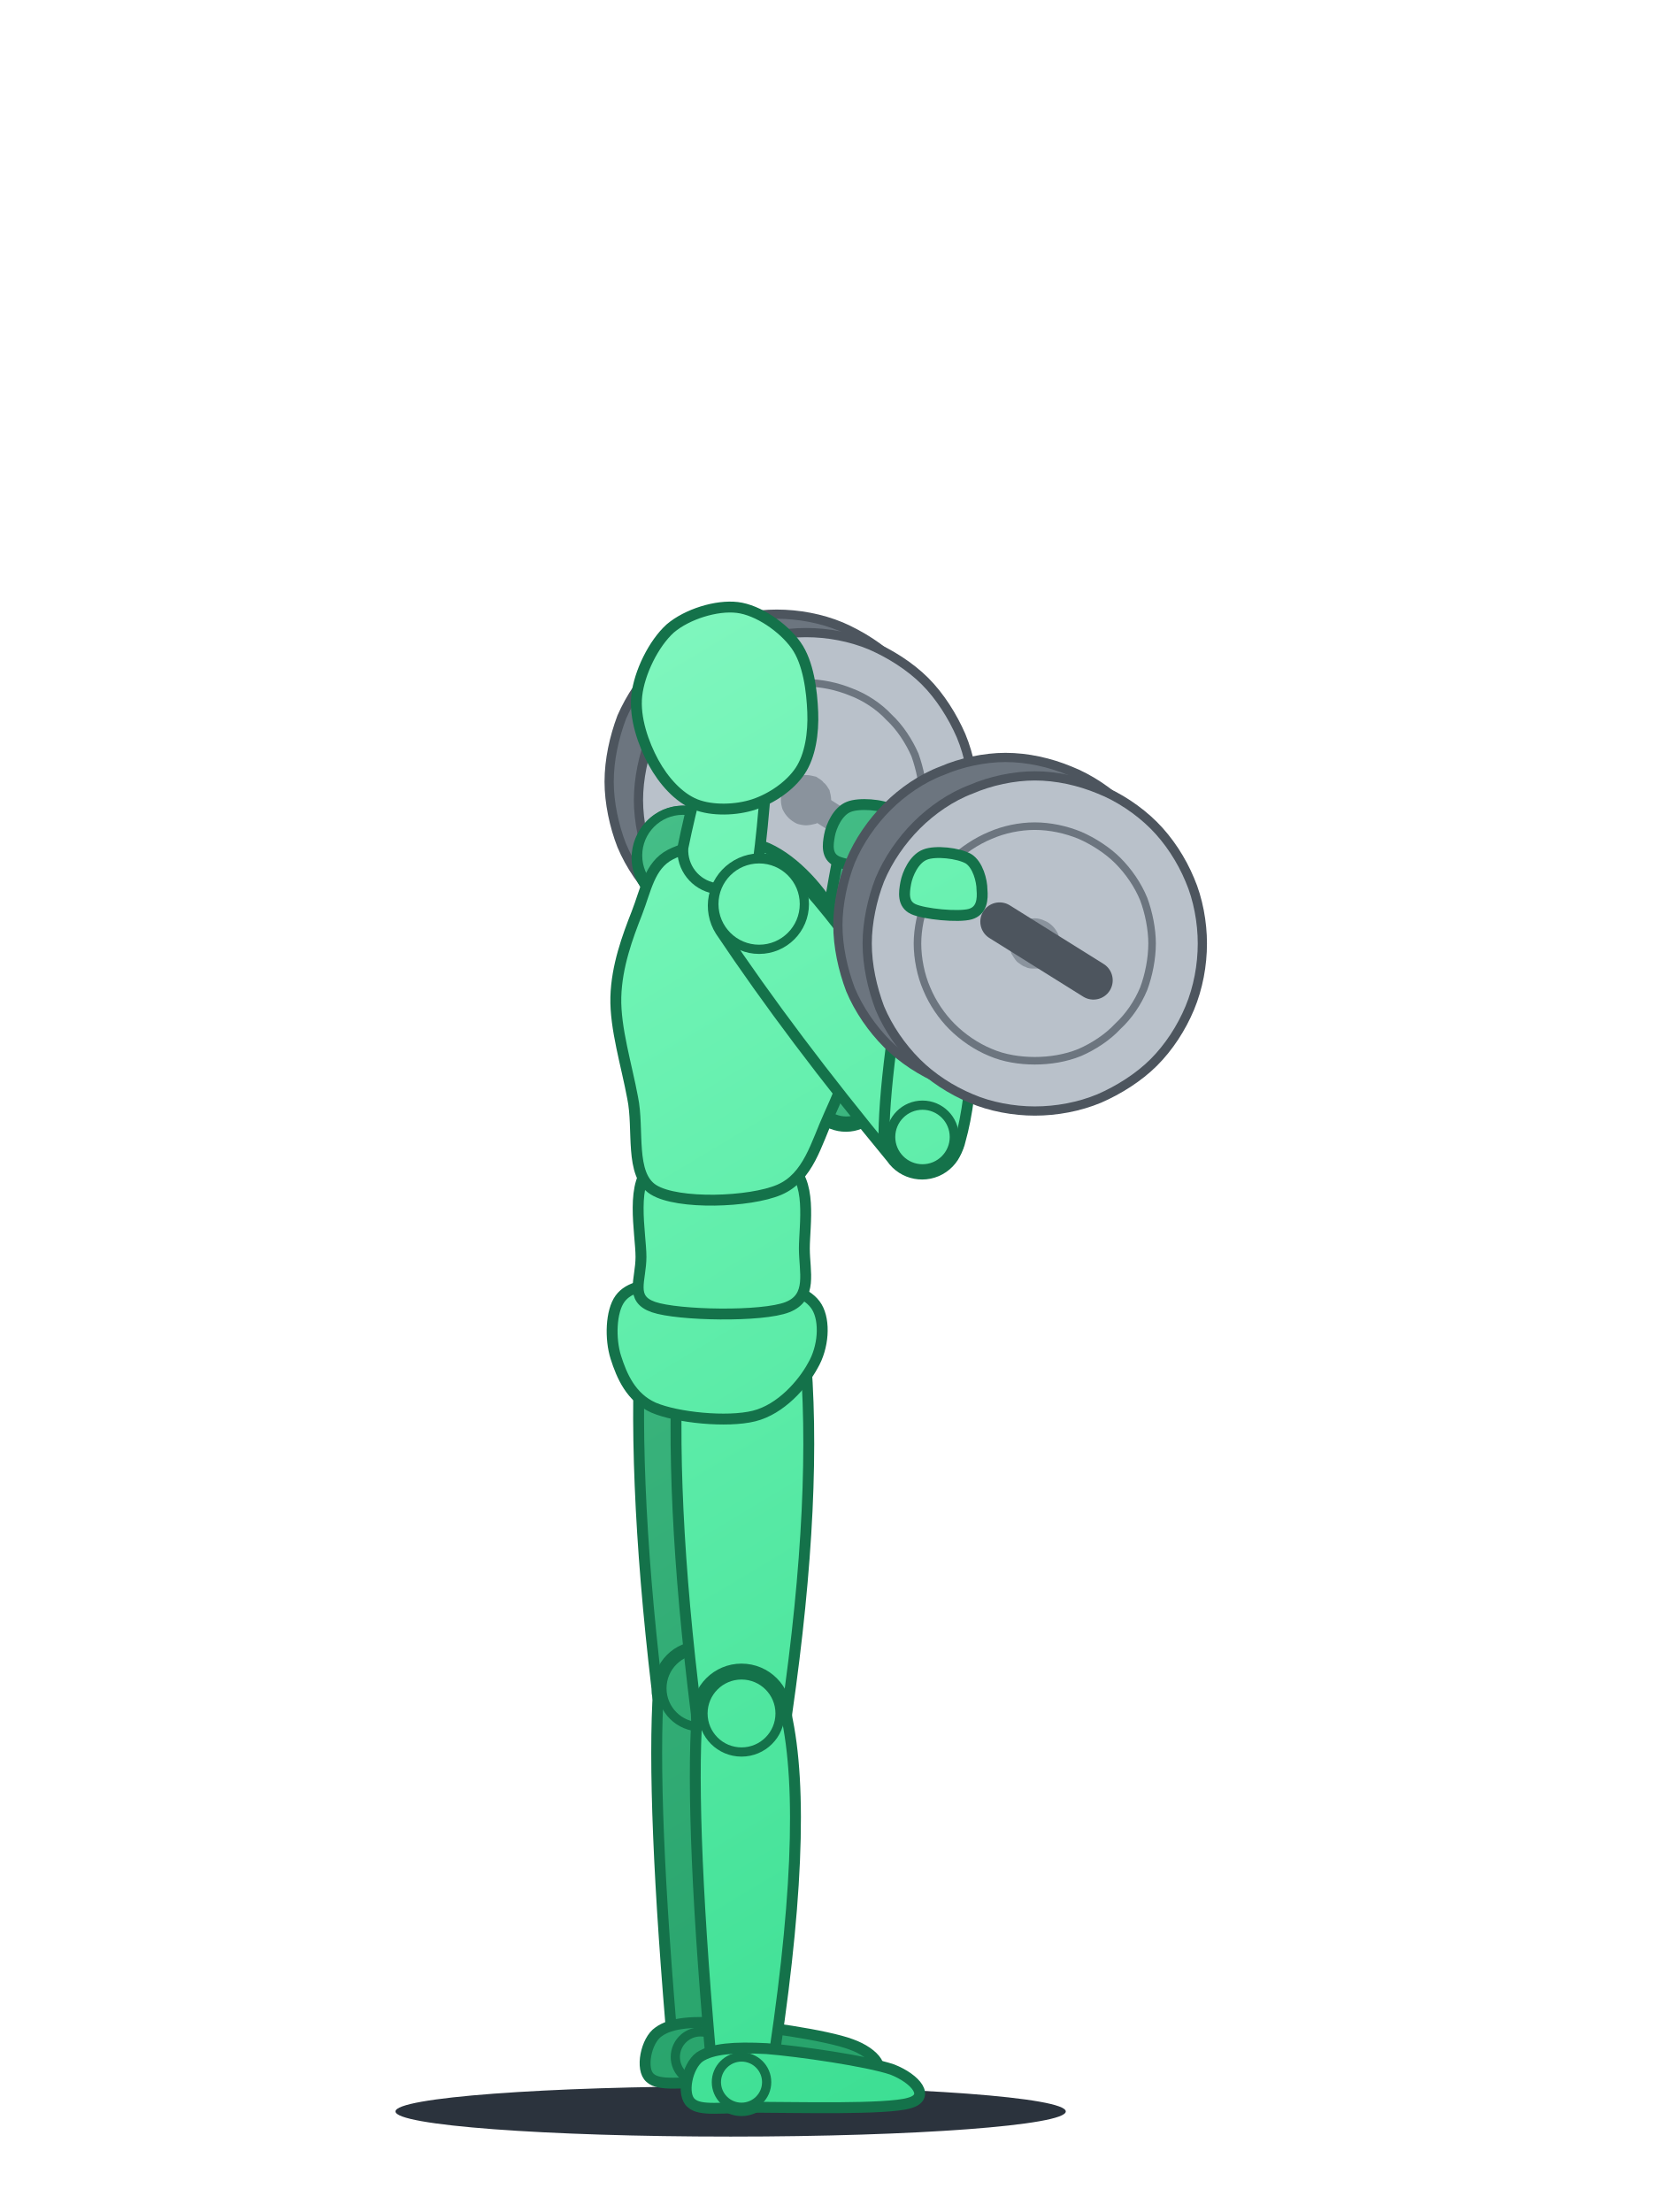
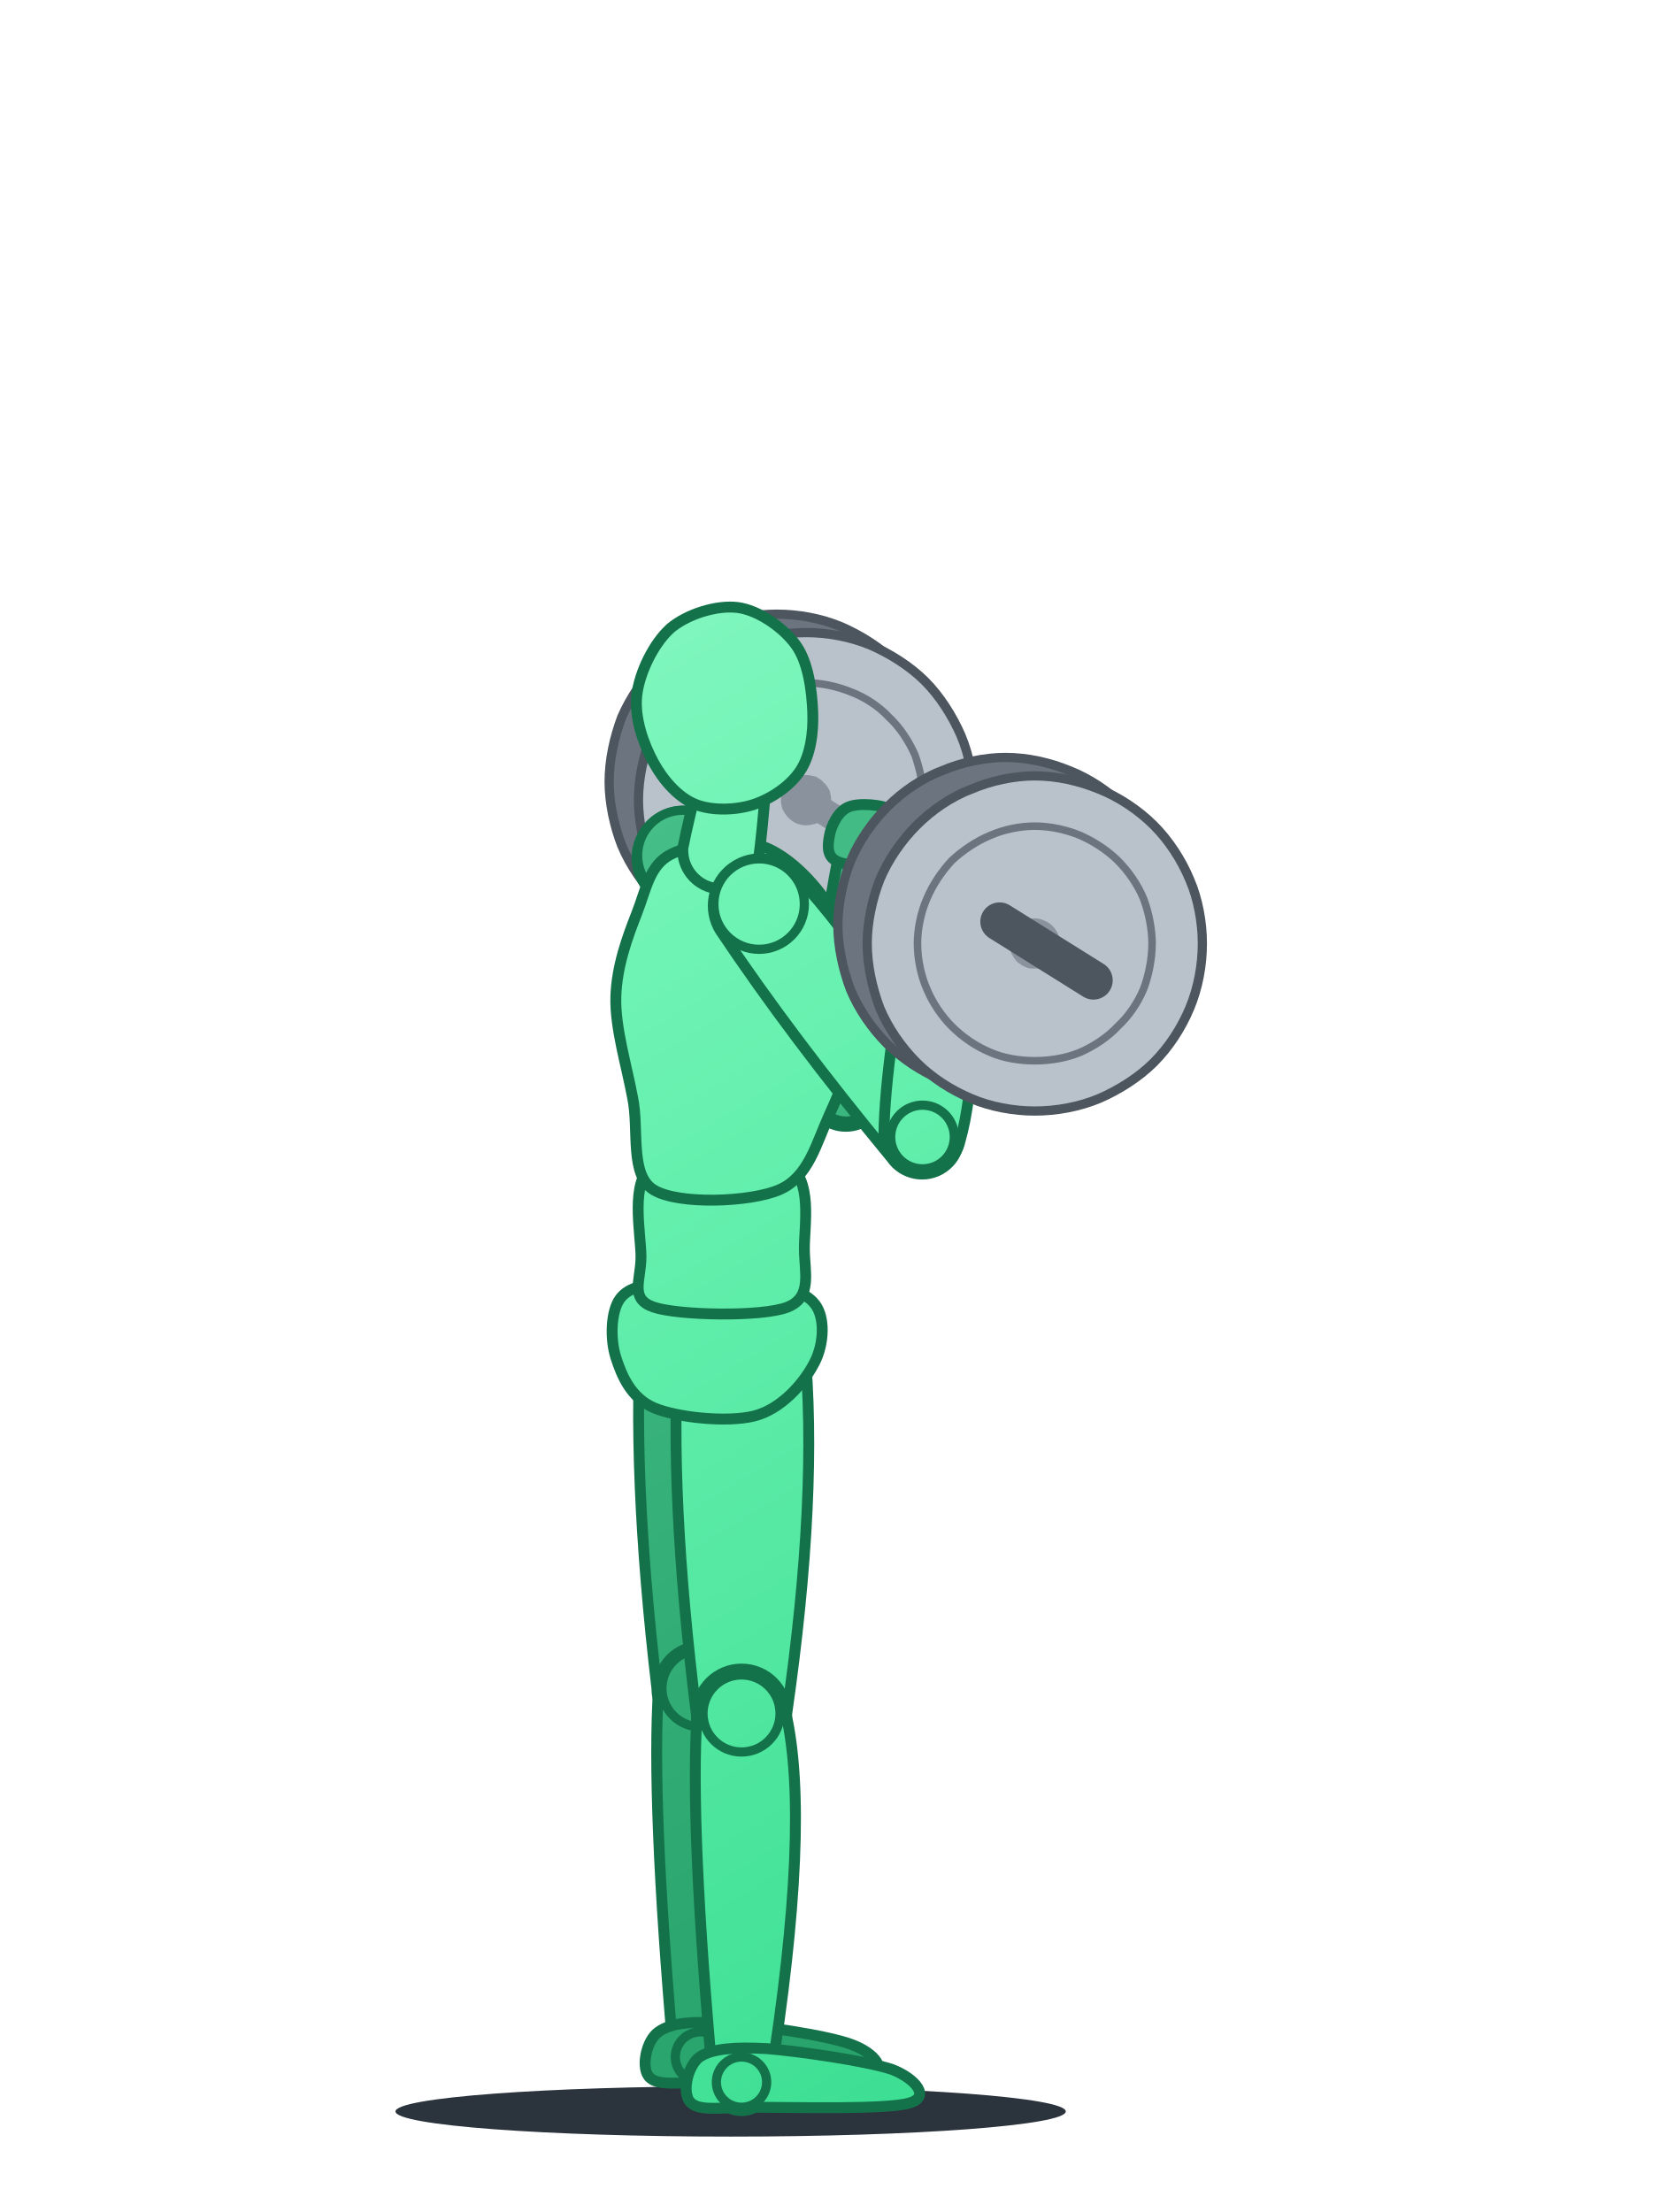
<svg xmlns="http://www.w3.org/2000/svg" class="guide-figure" viewBox="32 -27 198 264" role="img" aria-label="Barbell overhead press, Rack: Hold the bar at your upper chest and brace your stomach and glutes.">
  <defs>
    <linearGradient id="overhead-press-rack-mint" gradientUnits="userSpaceOnUse" x1="32" y1="-27" x2="190.4" y2="237">
      <stop offset="0" stop-color="#b4ffdc" />
      <stop offset="0.45" stop-color="#6ef3b4" />
      <stop offset="1" stop-color="#2fd98a" />
    </linearGradient>
    <linearGradient id="overhead-press-rack-far" gradientUnits="userSpaceOnUse" x1="32" y1="-27" x2="190.4" y2="237">
      <stop offset="0" stop-color="#5fd6a0" />
      <stop offset="1" stop-color="#1e9a62" />
    </linearGradient>
  </defs>
  <ellipse class="g-ground" cx="119.2" cy="225" rx="40" ry="3" fill="#2b333d" />
  <g class="g-barbell">
    <line x1="128.9" y1="68.9" x2="117.7" y2="61.9" stroke="#4d555e" stroke-width="4.6" stroke-linecap="round" />
    <path class="g-metal" d="M104.7 66.3 C104.7 68.8 105.3 71.6 106.2 73.9 C107.2 76.3 108.8 78.6 110.6 80.4 C112.4 82.2 114.7 83.8 117.1 84.8 C119.4 85.7 122.2 86.3 124.7 86.3 C127.3 86.3 130 85.7 132.4 84.8 C134.7 83.8 137.1 82.2 138.9 80.4 C140.7 78.6 142.2 76.3 143.2 73.9 C144.2 71.6 144.7 68.8 144.7 66.3 C144.7 63.7 144.2 61 143.2 58.6 C142.2 56.3 140.7 53.9 138.9 52.1 C137.1 50.3 134.7 48.8 132.4 47.8 C130 46.8 127.3 46.3 124.7 46.3 C122.2 46.3 119.4 46.8 117.1 47.8 C114.7 48.8 112.4 50.3 110.6 52.1 C108.8 53.9 107.2 56.3 106.2 58.6 C105.3 61 104.7 63.7 104.7 66.3 Z" fill="#6c757f" stroke="#4d555e" stroke-width="1.1" />
    <path class="g-metal" d="M108.2 68.5 C108.2 71 108.8 73.8 109.7 76.1 C110.7 78.5 112.3 80.8 114.1 82.6 C115.9 84.4 118.2 86 120.6 87 C122.9 87.9 125.7 88.5 128.2 88.5 C130.8 88.5 133.5 87.9 135.9 87 C138.2 86 140.6 84.4 142.4 82.6 C144.2 80.8 145.7 78.5 146.7 76.1 C147.7 73.8 148.2 71 148.2 68.5 C148.2 65.9 147.7 63.2 146.7 60.8 C145.7 58.5 144.2 56.1 142.4 54.3 C140.6 52.5 138.2 51 135.9 50 C133.5 49 130.8 48.5 128.2 48.5 C125.7 48.5 122.9 49 120.6 50 C118.2 51 115.9 52.5 114.1 54.3 C112.3 56.1 110.7 58.5 109.7 60.8 C108.8 63.2 108.2 65.9 108.2 68.5 Z" fill="#b9c1ca" stroke="#4d555e" stroke-width="1.1" />
    <path d="M114.2 68.5 C114.2 70.3 114.6 72.2 115.3 73.8 C116 75.5 117.1 77.1 118.3 78.4 C119.6 79.6 121.2 80.7 122.9 81.4 C124.5 82.1 126.4 82.5 128.2 82.5 C130 82.5 131.9 82.1 133.6 81.4 C135.2 80.7 136.9 79.6 138.1 78.4 C139.4 77.1 140.5 75.5 141.2 73.8 C141.8 72.2 142.2 70.3 142.2 68.5 C142.2 66.7 141.8 64.8 141.2 63.1 C140.5 61.5 139.4 59.8 138.1 58.6 C136.9 57.3 135.2 56.2 133.6 55.6 C131.9 54.9 130 54.5 128.2 54.5 C126.4 54.5 124.5 54.9 122.9 55.6 C121.2 56.2 119.6 57.3 118.3 58.6 C117.1 59.8 116 61.5 115.3 63.1 C114.6 64.8 114.2 66.7 114.2 68.5 Z" fill="none" stroke="#6c757f" stroke-width="0.9" />
    <path d="M125.2 68.5 C125.2 68.9 125.3 69.3 125.4 69.6 C125.6 70 125.8 70.3 126.1 70.6 C126.4 70.9 126.7 71.1 127.1 71.3 C127.4 71.4 127.8 71.5 128.2 71.5 C128.6 71.5 129 71.4 129.4 71.3 C129.7 71.1 130.1 70.9 130.3 70.6 C130.6 70.3 130.8 70 131 69.6 C131.1 69.3 131.2 68.9 131.2 68.5 C131.2 68.1 131.1 67.7 131 67.3 C130.8 67 130.6 66.6 130.3 66.4 C130.1 66.1 129.7 65.9 129.4 65.7 C129 65.6 128.6 65.5 128.2 65.5 C127.8 65.5 127.4 65.6 127.1 65.7 C126.7 65.9 126.4 66.1 126.1 66.4 C125.8 66.6 125.6 67 125.4 67.3 C125.3 67.7 125.2 68.1 125.2 68.5 Z" fill="#8a939d" />
    <line x1="140.1" y1="76" x2="128.2" y2="68.5" stroke="#8a939d" stroke-width="3.2" stroke-linecap="round" />
  </g>
  <path class="g-body" d="M108.6 130.5 Q107.3 148.1 110.4 174.5 A5.2 5.2 0 0 0 120.8 174.5 Q124.4 148.1 122.6 130.5 A7 7 0 0 0 108.6 130.5 Z" fill="url(#overhead-press-rack-far)" stroke="#14724a" stroke-width="1.3" stroke-linejoin="round" />
  <path class="g-body" d="M110.6 174.5 Q109.7 187.7 112.4 218.5 A3.2 3.2 0 0 0 118.8 218.5 Q123.6 187.7 120.6 174.5 A5 5 0 0 0 110.6 174.5 Z" fill="url(#overhead-press-rack-far)" stroke="#14724a" stroke-width="1.3" stroke-linejoin="round" />
  <path class="g-body" d="M110.6 215.5 C112.1 214.4 114.7 214.2 118.6 214.5 C122.4 214.7 130.7 215.9 133.6 217 C136.4 218 138.2 220.2 135.6 221 C132.9 221.7 121.9 221.5 117.6 221.5 C113.2 221.5 110.7 222 109.6 221 C108.4 220 109.1 216.5 110.6 215.5 Z" fill="url(#overhead-press-rack-far)" stroke="#14724a" stroke-width="1.3" stroke-linejoin="round" />
  <circle class="g-joint" cx="115.6" cy="218.5" r="3" fill="url(#overhead-press-rack-far)" stroke="#14724a" stroke-width="1.1" />
  <circle class="g-joint" cx="115.6" cy="174.5" r="4.6" fill="url(#overhead-press-rack-far)" stroke="#14724a" stroke-width="1.1" />
  <path class="g-body" d="M108.9 78.4 Q117.4 91.1 129.3 105.5 A4.4 4.4 0 0 0 136.6 100.5 Q128.5 83.2 118 71.9 A5.6 5.6 0 0 0 108.9 78.4 Z" fill="url(#overhead-press-rack-far)" stroke="#14724a" stroke-width="1.3" stroke-linejoin="round" />
  <circle class="g-joint" cx="113.5" cy="75.1" r="5.4" fill="url(#overhead-press-rack-far)" stroke="#14724a" stroke-width="1.1" />
  <path class="g-body" d="M137.5 103.4 Q140 94.6 138.7 73.4 A3.1 3.1 0 0 0 132.5 72.8 Q128.5 93.6 128.4 102.6 A4.6 4.6 0 0 0 137.5 103.4 Z" fill="url(#overhead-press-rack-far)" stroke="#14724a" stroke-width="1.3" stroke-linejoin="round" />
  <circle class="g-joint" cx="133" cy="103" r="3.8" fill="url(#overhead-press-rack-far)" stroke="#14724a" stroke-width="1.1" />
  <path class="g-body" d="M140.1 73.5 C140.1 72.4 139.6 70.4 138.5 69.7 C137.3 69 134.5 68.8 133.3 69.3 C132 69.8 131.2 71.6 131 72.7 C130.8 73.8 130.6 75.2 131.9 75.8 C133.2 76.4 137.3 76.8 138.7 76.4 C140.1 76 140.2 74.6 140.1 73.5 Z" fill="url(#overhead-press-rack-far)" stroke="#14724a" stroke-width="1.3" stroke-linejoin="round" />
  <path class="g-body" d="M113 133.5 Q111.8 151.1 115.1 177.5 A5.4 5.4 0 0 0 125.9 177.5 Q129.7 151.1 128 133.5 A7.5 7.5 0 0 0 113 133.5 Z" fill="url(#overhead-press-rack-mint)" stroke="#14724a" stroke-width="1.3" stroke-linejoin="round" />
  <path class="g-body" d="M115.2 177.5 Q114.3 190.7 117.1 221.5 A3.4 3.4 0 0 0 123.9 221.5 Q128.8 190.7 125.8 177.5 A5.3 5.3 0 0 0 115.2 177.5 Z" fill="url(#overhead-press-rack-mint)" stroke="#14724a" stroke-width="1.3" stroke-linejoin="round" />
  <path class="g-body" d="M115.5 218.5 C117 217.5 119.6 217.3 123.5 217.5 C127.3 217.8 135.6 219 138.5 220 C141.3 221.1 143.1 223.3 140.5 224 C137.8 224.8 126.8 224.5 122.5 224.5 C118.1 224.5 115.6 225 114.5 224 C113.3 223 114 219.6 115.5 218.5 Z" fill="url(#overhead-press-rack-mint)" stroke="#14724a" stroke-width="1.3" stroke-linejoin="round" />
  <circle class="g-joint" cx="120.5" cy="221.5" r="3" fill="url(#overhead-press-rack-mint)" stroke="#14724a" stroke-width="1.1" />
  <circle class="g-joint" cx="120.5" cy="177.5" r="4.6" fill="url(#overhead-press-rack-mint)" stroke="#14724a" stroke-width="1.1" />
  <path class="g-body" d="M106 128 C104.9 129.5 104.8 132.8 105.5 135 C106.2 137.2 107.3 139.8 110 141 C112.8 142.2 118.8 142.8 122 142 C125.2 141.2 127.8 138.2 129 136 C130.3 133.8 130.5 130.7 129.5 129 C128.5 127.3 125.9 126.5 123 126 C120.1 125.5 114.8 125.7 112 126 C109.2 126.3 107.1 126.5 106 128 Z" fill="url(#overhead-press-rack-mint)" stroke="#14724a" stroke-width="1.3" stroke-linejoin="round" />
  <path class="g-body" d="M110 112 C107.1 113.8 108.5 120.2 108.5 123 C108.5 125.8 107.1 128 110 129 C112.9 130 123 130.2 126 129 C129 127.8 128 124.8 128 122 C128 119.2 129 113.7 126 112 C123 110.3 112.9 110.2 110 112 Z" fill="url(#overhead-press-rack-mint)" stroke="#14724a" stroke-width="1.3" stroke-linejoin="round" />
  <path class="g-body" d="M108 82 C106.9 84.8 105.6 88.3 105.5 92 C105.4 95.7 106.8 100.2 107.5 104 C108.3 107.8 107.1 113.2 110 115 C112.9 116.8 121.5 116.5 125 115 C128.5 113.5 129.4 109.5 131 106 C132.6 102.5 134.4 98 134.5 94 C134.6 90 133.4 85.3 131.5 82 C129.6 78.7 126.3 75.2 123 74 C119.8 72.8 114.5 73.7 112 75 C109.5 76.3 109.1 79.2 108 82 Z" fill="url(#overhead-press-rack-mint)" stroke="#14724a" stroke-width="1.3" stroke-linejoin="round" />
  <path class="g-body" d="M122.5 75.8 Q123 72.1 123.4 66.7 A4 4 0 0 0 115.6 65.3 Q114.2 70.7 113.5 74.2 A4.6 4.6 0 0 0 122.5 75.8 Z" fill="url(#overhead-press-rack-mint)" stroke="#14724a" stroke-width="1.3" stroke-linejoin="round" />
  <path class="g-body" d="M110 64 C108.8 61.8 107.7 58.7 108 56 C108.3 53.3 110 49.8 112 48 C114 46.3 117.5 45.2 120 45.5 C122.5 45.8 125.5 47.9 127 50 C128.5 52.1 128.9 55.5 129 58 C129.1 60.5 128.7 63.2 127.5 65 C126.3 66.8 124.1 68.3 122 69 C119.9 69.7 117 69.8 115 69 C113 68.2 111.2 66.2 110 64 Z" fill="url(#overhead-press-rack-mint)" stroke="#14724a" stroke-width="1.3" stroke-linejoin="round" />
  <path class="g-body" d="M118 84.1 Q126.5 96.8 138.4 111.2 A4.4 4.4 0 0 0 145.7 106.2 Q137.6 89 127.1 77.6 A5.6 5.6 0 0 0 118 84.1 Z" fill="url(#overhead-press-rack-mint)" stroke="#14724a" stroke-width="1.3" stroke-linejoin="round" />
  <circle class="g-joint" cx="122.6" cy="80.9" r="5.4" fill="url(#overhead-press-rack-mint)" stroke="#14724a" stroke-width="1.1" />
  <path class="g-body" d="M146.6 109.1 Q149.1 100.3 147.8 79.1 A3.1 3.1 0 0 0 141.6 78.6 Q137.6 99.3 137.5 108.3 A4.6 4.6 0 0 0 146.6 109.1 Z" fill="url(#overhead-press-rack-mint)" stroke="#14724a" stroke-width="1.3" stroke-linejoin="round" />
  <circle class="g-joint" cx="142.1" cy="108.7" r="3.8" fill="url(#overhead-press-rack-mint)" stroke="#14724a" stroke-width="1.1" />
  <g class="g-barbell">
-     <line x1="140.1" y1="76" x2="152" y2="83.4" stroke="#8a939d" stroke-width="3.2" stroke-linecap="round" />
+     <line x1="140.1" y1="76" x2="144.7" y2="78.8" stroke="#8a939d" stroke-width="3.2" stroke-linecap="round" />
+   </g>
+   <g class="g-fist">
+     <path class="g-body" d="M149.2 79.2 C149.2 78.1 148.7 76.2 147.6 75.5 C146.4 74.8 143.6 74.5 142.4 75 C141.1 75.5 140.3 77.3 140.1 78.4 C139.9 79.5 139.7 80.9 141 81.5 C142.3 82.1 146.4 82.5 147.8 82.1 C149.2 81.7 149.3 80.3 149.2 79.2 Z" fill="url(#overhead-press-rack-mint)" stroke="#14724a" stroke-width="1.3" stroke-linejoin="round" />
+   </g>
+   <g class="g-barbell">
+     <line x1="144.7" y1="78.8" x2="152" y2="83.4" stroke="#8a939d" stroke-width="3.2" stroke-linecap="round" />
    <path class="g-metal" d="M132 83.4 C132 86 132.6 88.7 133.5 91.1 C134.5 93.5 136.1 95.8 137.9 97.6 C139.7 99.4 142 100.9 144.4 101.9 C146.7 102.9 149.5 103.4 152 103.4 C154.6 103.4 157.3 102.9 159.7 101.9 C162 100.9 164.4 99.4 166.2 97.6 C168 95.8 169.5 93.5 170.5 91.1 C171.5 88.7 172 86 172 83.4 C172 80.9 171.5 78.1 170.5 75.8 C169.5 73.4 168 71.1 166.2 69.3 C164.4 67.5 162 65.9 159.7 65 C157.3 64 154.6 63.4 152 63.4 C149.5 63.4 146.7 64 144.4 65 C142 65.9 139.7 67.5 137.9 69.3 C136.1 71.1 134.5 73.4 133.5 75.8 C132.6 78.1 132 80.9 132 83.4 Z" fill="#6c757f" stroke="#4d555e" stroke-width="1.1" />
    <path class="g-metal" d="M135.5 85.6 C135.5 88.2 136.1 90.9 137 93.3 C138 95.7 139.6 98 141.4 99.8 C143.2 101.6 145.5 103.1 147.9 104.1 C150.2 105.1 153 105.6 155.5 105.6 C158.1 105.6 160.8 105.1 163.2 104.1 C165.5 103.1 167.9 101.6 169.7 99.8 C171.5 98 173 95.7 174 93.3 C175 90.9 175.5 88.2 175.5 85.6 C175.5 83.1 175 80.3 174 78 C173 75.6 171.5 73.3 169.7 71.5 C167.9 69.7 165.5 68.1 163.2 67.2 C160.8 66.2 158.1 65.6 155.5 65.6 C153 65.6 150.2 66.2 147.9 67.2 C145.5 68.1 143.2 69.7 141.4 71.5 C139.6 73.3 138 75.6 137 78 C136.1 80.3 135.5 83.1 135.5 85.6 Z" fill="#b9c1ca" stroke="#4d555e" stroke-width="1.1" />
    <path d="M141.5 85.6 C141.5 87.4 141.9 89.4 142.6 91 C143.3 92.7 144.4 94.3 145.6 95.5 C146.9 96.8 148.5 97.9 150.2 98.6 C151.8 99.3 153.7 99.6 155.5 99.6 C157.3 99.6 159.2 99.3 160.9 98.6 C162.5 97.9 164.2 96.8 165.4 95.5 C166.7 94.3 167.8 92.7 168.5 91 C169.1 89.4 169.5 87.4 169.5 85.6 C169.5 83.9 169.1 81.9 168.5 80.3 C167.8 78.6 166.7 77 165.4 75.7 C164.2 74.5 162.5 73.4 160.9 72.7 C159.2 72 157.3 71.6 155.5 71.6 C153.7 71.6 151.8 72 150.2 72.7 C148.5 73.4 146.9 74.5 145.6 75.7 C144.4 77 143.3 78.6 142.6 80.3 C141.9 81.9 141.5 83.9 141.5 85.6 Z" fill="none" stroke="#6c757f" stroke-width="0.9" />
    <path d="M152.5 85.6 C152.5 86 152.6 86.4 152.7 86.8 C152.9 87.1 153.1 87.5 153.4 87.8 C153.7 88 154 88.3 154.4 88.4 C154.7 88.6 155.1 88.6 155.5 88.6 C155.9 88.6 156.3 88.6 156.7 88.4 C157 88.3 157.4 88 157.6 87.8 C157.9 87.5 158.1 87.1 158.3 86.8 C158.4 86.4 158.5 86 158.5 85.6 C158.5 85.3 158.4 84.9 158.3 84.5 C158.1 84.1 157.9 83.8 157.6 83.5 C157.4 83.3 157 83 156.7 82.9 C156.3 82.7 155.9 82.6 155.5 82.6 C155.1 82.6 154.7 82.7 154.4 82.9 C154 83 153.7 83.3 153.4 83.5 C153.1 83.8 152.9 84.1 152.7 84.5 C152.6 84.9 152.5 85.3 152.5 85.6 Z" fill="#8a939d" />
    <line x1="151.3" y1="83" x2="162.5" y2="90" stroke="#4d555e" stroke-width="4.6" stroke-linecap="round" />
  </g>
-   <path class="g-body" d="M149.2 79.2 C149.2 78.1 148.7 76.2 147.6 75.5 C146.4 74.8 143.6 74.5 142.4 75 C141.1 75.5 140.3 77.3 140.1 78.4 C139.9 79.5 139.7 80.9 141 81.5 C142.3 82.1 146.4 82.5 147.8 82.1 C149.2 81.7 149.3 80.3 149.2 79.2 Z" fill="url(#overhead-press-rack-mint)" stroke="#14724a" stroke-width="1.3" stroke-linejoin="round" />
</svg>
